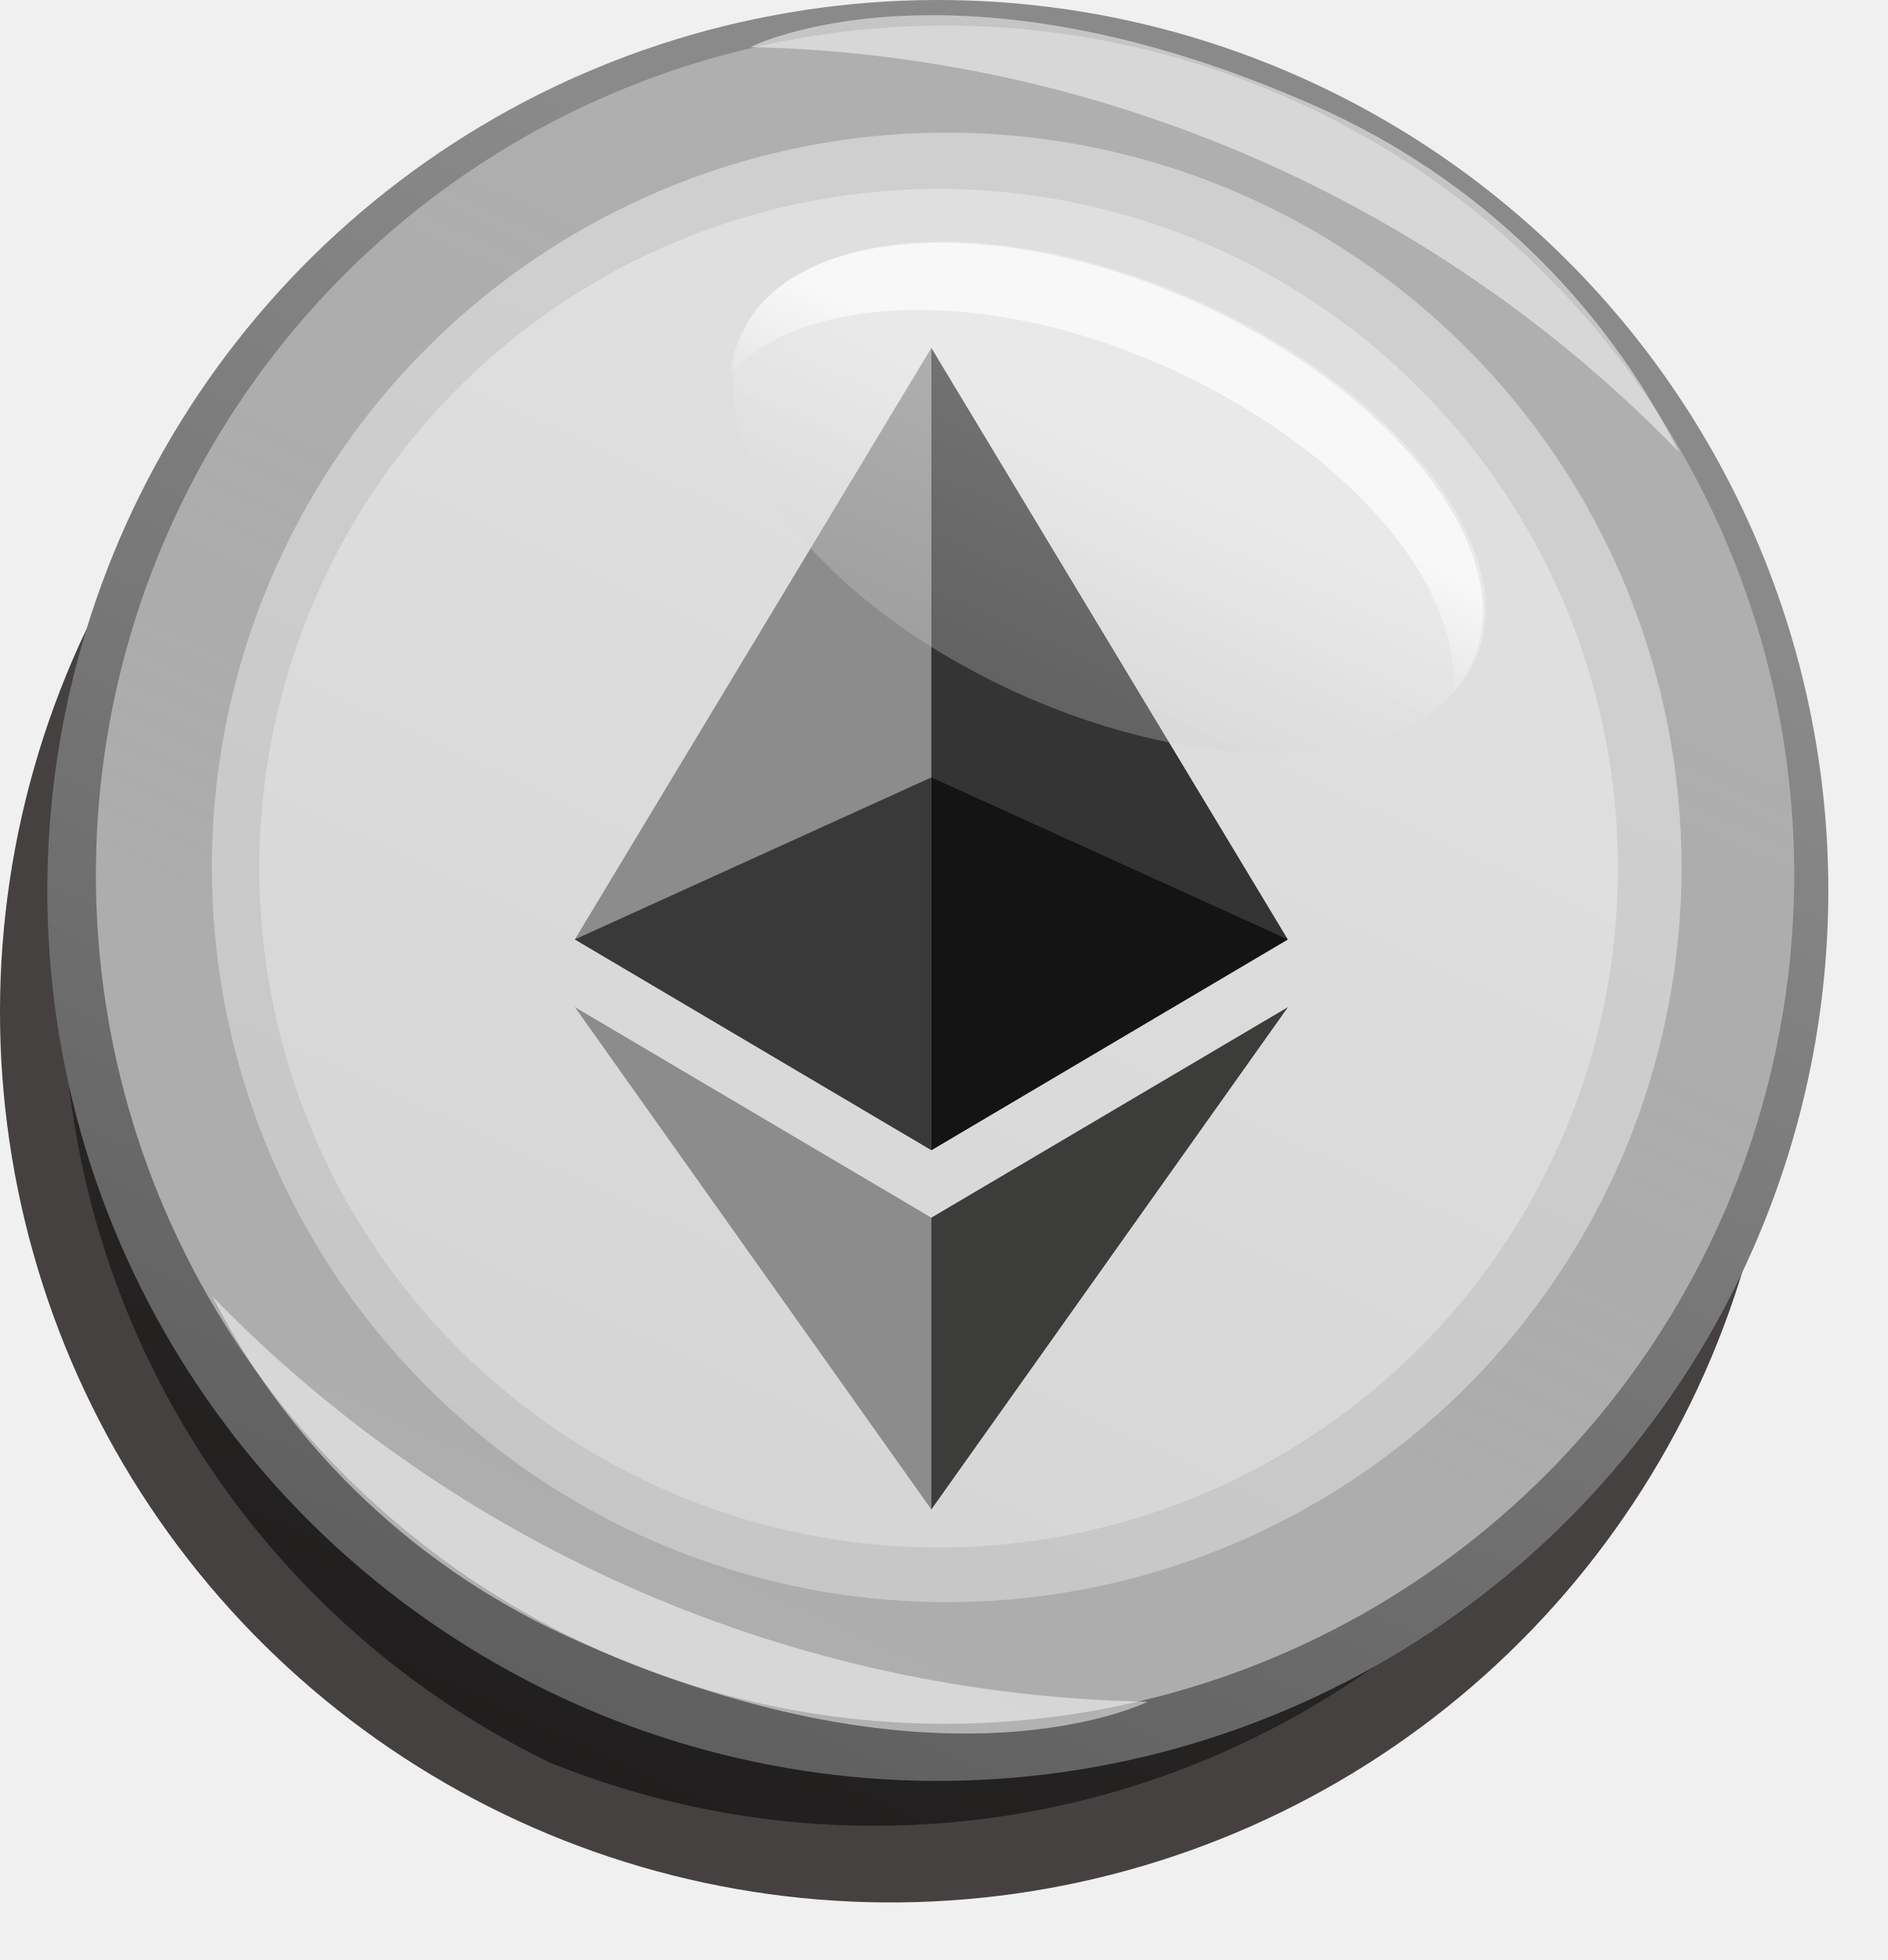
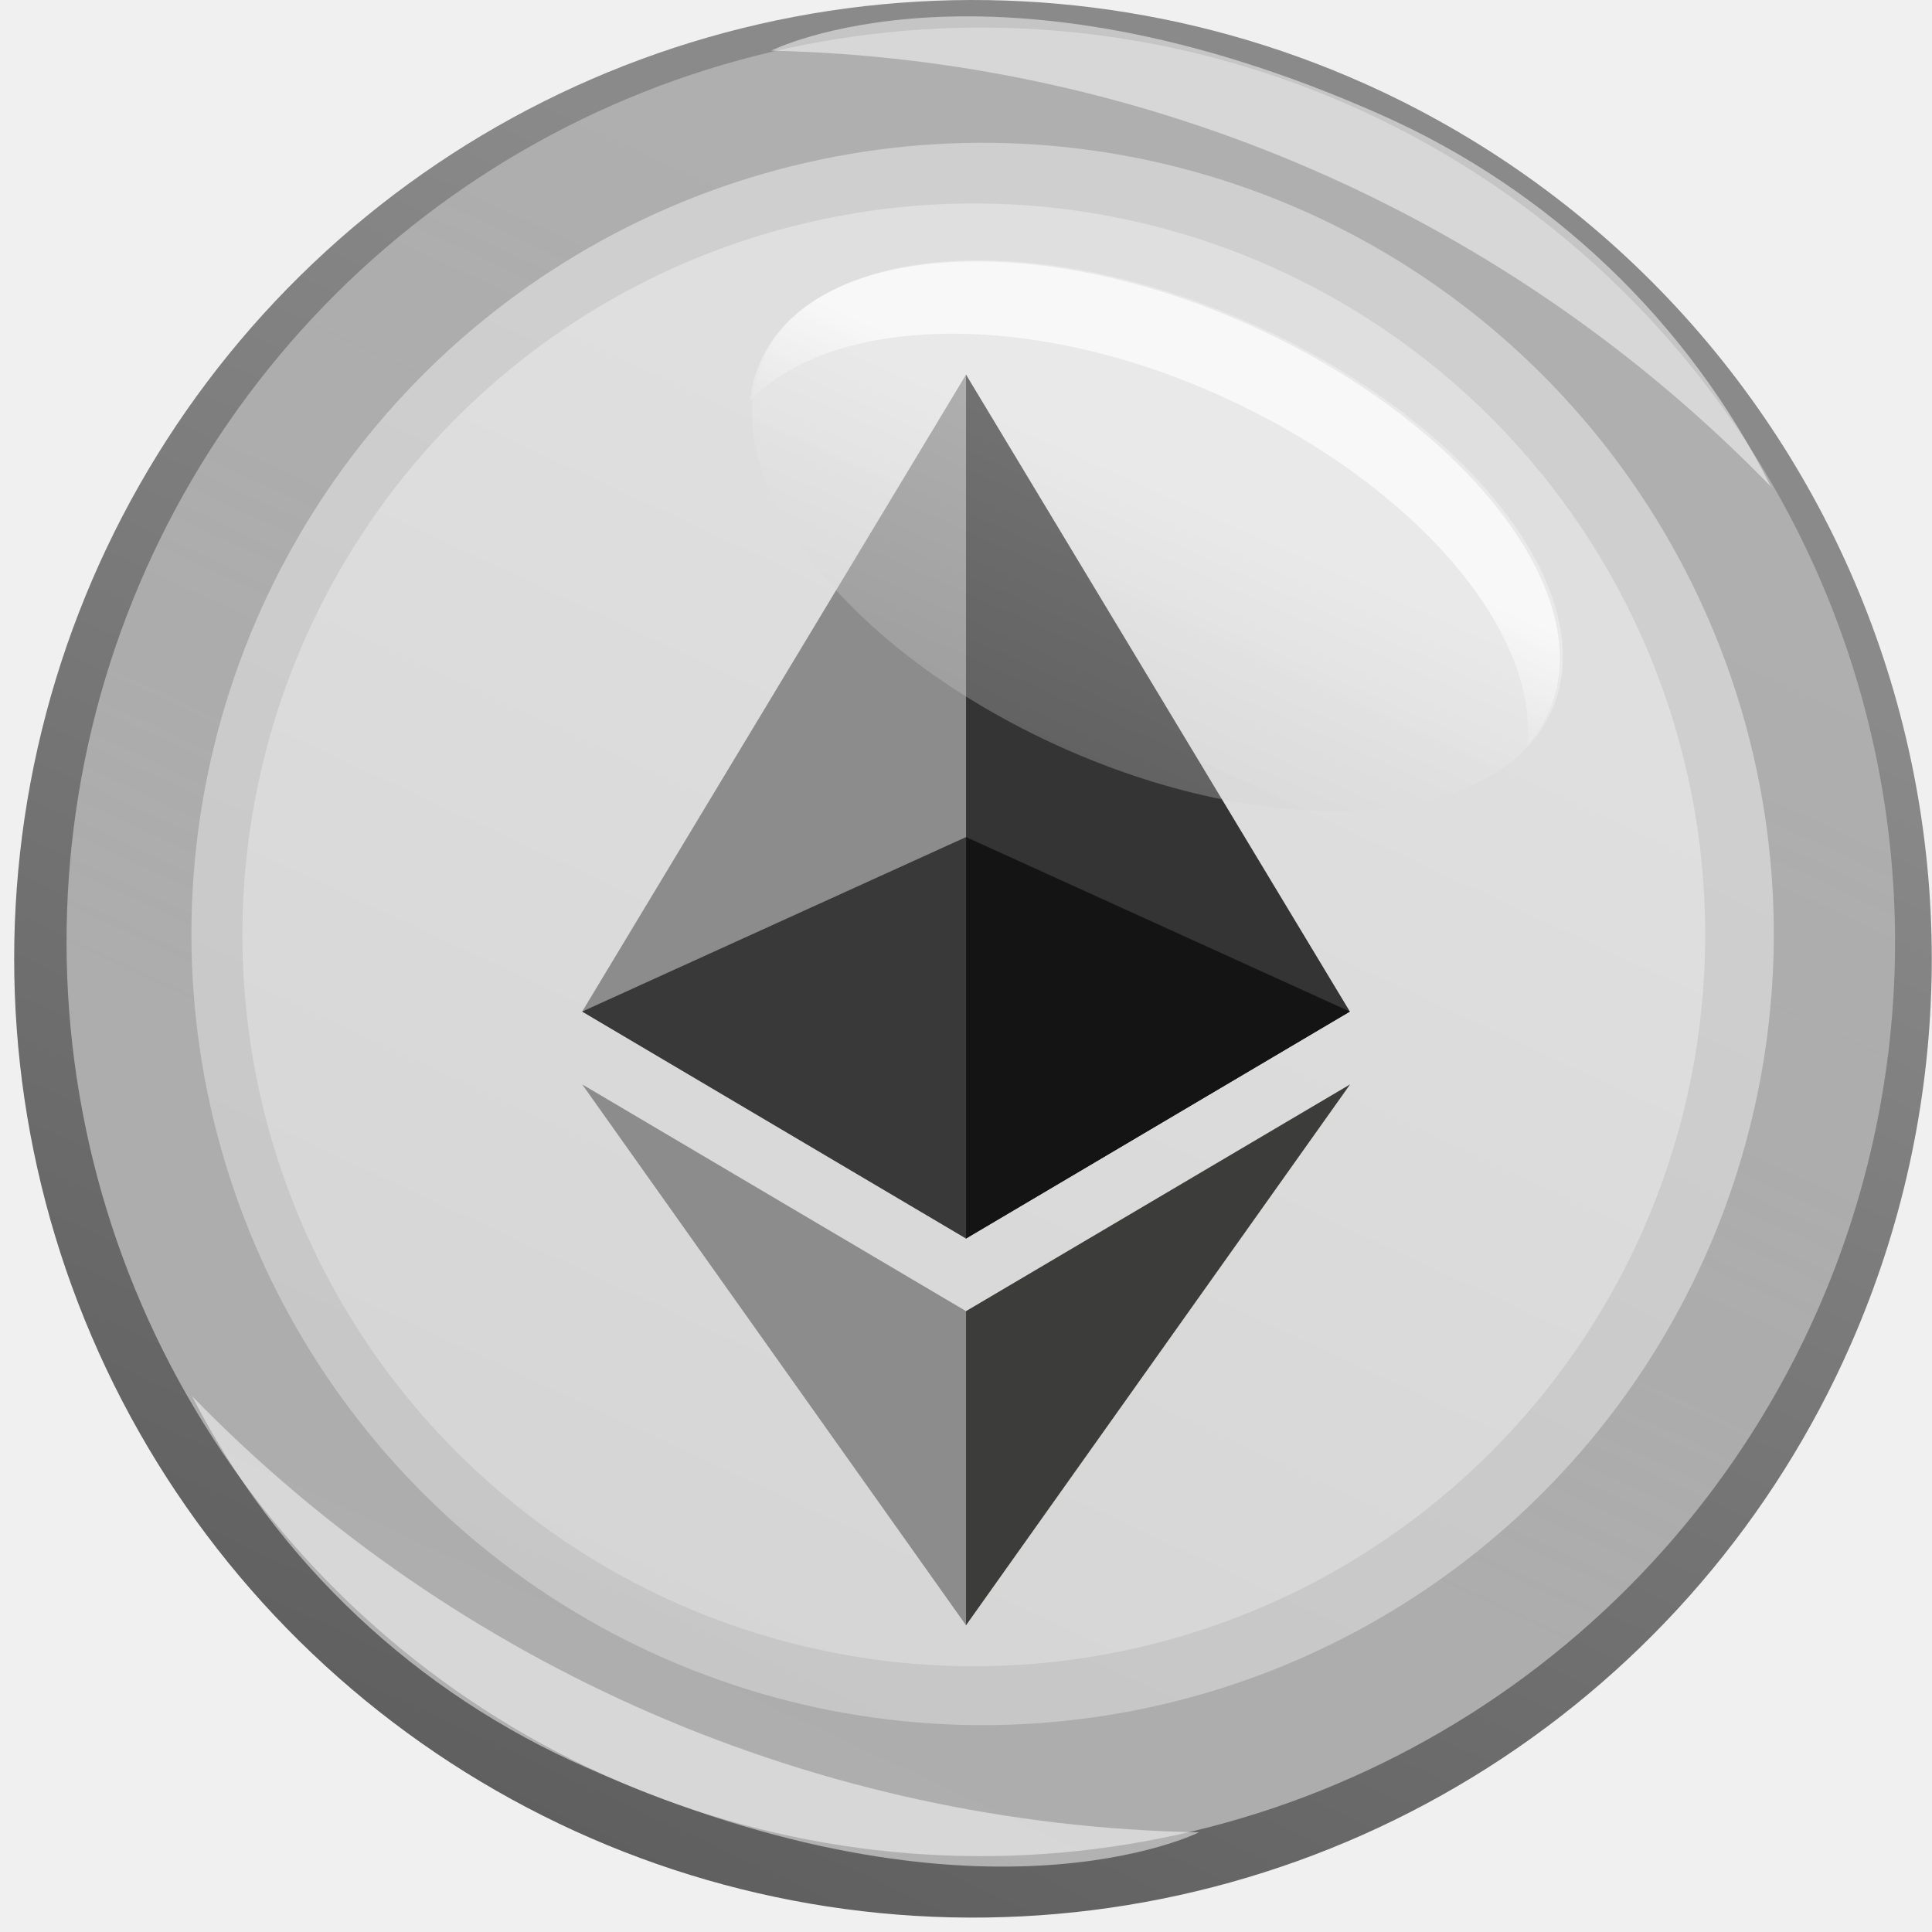
- <svg xmlns="http://www.w3.org/2000/svg" width="26" height="27" viewBox="0 0 26 27" fill="none">
-   <path d="M23.474 18.928C22.487 21.144 20.866 23.018 18.815 24.313C16.763 25.608 14.374 26.266 11.949 26.203C9.524 26.14 7.172 25.36 5.19 23.96C3.209 22.561 1.686 20.605 0.816 18.341C-0.054 16.076 -0.233 13.604 0.301 11.238C0.836 8.872 2.06 6.717 3.819 5.046C5.578 3.376 7.793 2.264 10.184 1.852C12.575 1.44 15.034 1.747 17.25 2.732C18.723 3.387 20.051 4.325 21.161 5.493C22.27 6.662 23.139 8.037 23.717 9.541C24.295 11.045 24.571 12.648 24.529 14.258C24.487 15.869 24.129 17.456 23.474 18.928Z" fill="#464141" />
-   <path style="mix-blend-mode:multiply" d="M23.474 19.063C22.487 21.279 20.866 23.154 18.815 24.448C16.763 25.744 14.374 26.401 11.949 26.338C9.524 26.276 7.172 25.495 5.19 24.096C3.209 22.696 1.686 20.74 0.816 18.476C-0.054 16.211 -0.233 13.74 0.301 11.373C0.836 9.007 2.06 6.852 3.819 5.182C5.578 3.511 7.793 2.399 10.184 1.987C12.575 1.576 15.034 1.882 17.25 2.867C18.723 3.522 20.051 4.46 21.161 5.628C22.27 6.797 23.139 8.172 23.717 9.676C24.295 11.18 24.571 12.783 24.529 14.394C24.487 16.004 24.129 17.591 23.474 19.063Z" fill="url(#paint0_linear_24_8025)" />
-   <path style="mix-blend-mode:multiply" d="M23.068 17.743C21.877 20.661 19.577 22.988 16.674 24.214C13.77 25.44 10.499 25.464 7.577 24.282C4.74 22.907 2.565 20.462 1.53 17.484C0.495 14.506 0.685 11.239 2.058 8.401C3.249 5.483 5.549 3.156 8.453 1.93C11.356 0.705 14.627 0.68 17.549 1.863C20.386 3.238 22.561 5.683 23.596 8.661C24.631 11.639 24.441 14.905 23.068 17.743Z" fill="url(#paint1_linear_24_8025)" />
-   <path d="M24.147 17.203C23.17 19.427 21.554 21.311 19.504 22.615C17.455 23.919 15.064 24.586 12.636 24.53C10.207 24.474 7.849 23.698 5.862 22.3C3.875 20.903 2.348 18.947 1.473 16.681C0.599 14.414 0.418 11.939 0.952 9.569C1.486 7.199 2.712 5.041 4.474 3.369C6.236 1.697 8.455 0.585 10.85 0.176C13.244 -0.234 15.706 0.076 17.924 1.068C20.882 2.39 23.197 4.829 24.363 7.852C25.529 10.876 25.451 14.237 24.147 17.203Z" fill="url(#paint2_linear_24_8025)" />
-   <path style="mix-blend-mode:screen" d="M23.714 16.784C22.778 18.898 21.237 20.687 19.285 21.925C17.333 23.164 15.058 23.797 12.747 23.743C10.436 23.69 8.193 22.953 6.3 21.625C4.408 20.298 2.951 18.439 2.114 16.284C1.277 14.129 1.098 11.775 1.598 9.518C2.099 7.261 3.257 5.203 4.926 3.604C6.595 2.004 8.701 0.936 10.977 0.532C13.253 0.129 15.598 0.409 17.715 1.338C19.125 1.956 20.399 2.847 21.464 3.958C22.529 5.07 23.364 6.38 23.921 7.815C24.478 9.25 24.747 10.781 24.711 12.32C24.675 13.859 24.337 15.376 23.714 16.784Z" fill="url(#paint3_linear_24_8025)" />
-   <path d="M22.289 16.064C21.475 17.893 20.137 19.44 18.443 20.508C16.75 21.577 14.778 22.119 12.777 22.067C10.775 22.015 8.834 21.37 7.199 20.215C5.564 19.059 4.308 17.445 3.591 15.576C2.873 13.707 2.726 11.667 3.168 9.714C3.61 7.761 4.622 5.983 6.074 4.605C7.527 3.227 9.355 2.311 11.329 1.972C13.302 1.634 15.331 1.888 17.16 2.703C19.612 3.795 21.529 5.816 22.491 8.321C23.453 10.827 23.38 13.612 22.289 16.064Z" fill="url(#paint4_linear_24_8025)" />
-   <path d="M21.479 15.764C20.727 17.454 19.49 18.884 17.925 19.872C16.361 20.86 14.539 21.362 12.689 21.314C10.839 21.267 9.045 20.672 7.533 19.605C6.022 18.538 4.86 17.047 4.196 15.32C3.531 13.593 3.394 11.708 3.801 9.903C4.208 8.098 5.14 6.454 6.481 5.179C7.822 3.904 9.511 3.055 11.335 2.74C13.158 2.424 15.034 2.657 16.725 3.407C17.849 3.906 18.863 4.621 19.71 5.512C20.558 6.403 21.221 7.453 21.663 8.6C22.104 9.748 22.315 10.971 22.284 12.2C22.252 13.43 21.978 14.64 21.479 15.764Z" fill="url(#paint5_linear_24_8025)" />
-   <path opacity="0.5" d="M2.929 17.863C4.014 19.984 5.8 21.663 7.982 22.617C13.006 24.851 15.81 23.442 15.81 23.442C10.949 23.353 6.319 21.348 2.929 17.863Z" fill="white" />
-   <path opacity="0.5" d="M23.127 6.226C22.067 4.114 20.308 2.434 18.149 1.473C13.125 -0.762 10.336 0.648 10.336 0.648C15.167 0.756 19.762 2.76 23.127 6.226Z" fill="white" />
-   <path d="M12.829 4.793L12.721 5.158V15.737L12.829 15.844L17.739 12.941L12.829 4.793Z" fill="#343434" />
-   <path d="M12.829 4.793L7.918 12.941L12.829 15.844V10.709V4.793Z" fill="#8C8C8C" />
-   <path d="M12.829 16.774L12.768 16.848V20.616L12.829 20.793L17.742 13.873L12.829 16.774Z" fill="#3C3C3B" />
-   <path d="M12.829 20.793V16.774L7.918 13.873L12.829 20.793Z" fill="#8C8C8C" />
-   <path d="M12.829 15.844L17.739 12.941L12.829 10.709V15.844Z" fill="#141414" />
-   <path d="M7.918 12.941L12.829 15.844V10.709L7.918 12.941Z" fill="#393939" />
-   <path opacity="0.3" d="M20.323 9.091C19.649 10.59 16.86 10.815 14.07 9.571C11.281 8.326 9.572 6.107 10.231 4.607C10.891 3.107 13.695 2.897 16.485 4.142C19.274 5.387 20.983 7.591 20.323 9.091Z" fill="url(#paint6_linear_24_8025)" />
-   <path opacity="0.7" d="M16.035 5.042C18.524 6.151 20.159 8.041 20.009 9.541C20.121 9.417 20.213 9.275 20.279 9.121C20.953 7.621 19.229 5.402 16.455 4.157C13.68 2.912 10.861 3.122 10.201 4.622C10.127 4.783 10.081 4.955 10.066 5.132C11.056 4.067 13.545 3.932 16.035 5.042Z" fill="url(#paint7_linear_24_8025)" />
+ <svg xmlns="http://www.w3.org/2000/svg" width="48" height="48" viewBox="0 0 48 48" fill="none">
+   <path d="M45.98 33.408C44.082 37.727 40.943 41.385 36.963 43.918C32.983 46.451 28.341 47.745 23.625 47.636C18.908 47.527 14.33 46.021 10.471 43.307C6.612 40.593 3.646 36.795 1.948 32.393C0.25 27.992 -0.102 23.185 0.935 18.583C1.973 13.981 4.353 9.79 7.775 6.543C11.197 3.295 15.506 1.137 20.156 0.341C24.806 -0.454 29.588 0.149 33.895 2.074C39.639 4.642 44.135 9.378 46.399 15.249C48.663 21.12 48.513 27.648 45.98 33.408Z" fill="url(#paint0_linear_328_77426)" />
+   <path style="mix-blend-mode:screen" d="M45.139 32.593C43.322 36.698 40.33 40.173 36.539 42.579C32.749 44.984 28.331 46.213 23.843 46.109C19.355 46.005 14.998 44.574 11.323 41.996C7.648 39.417 4.819 35.808 3.194 31.623C1.569 27.439 1.22 22.866 2.192 18.483C3.164 14.1 5.412 10.104 8.654 6.998C11.896 3.893 15.985 1.817 20.405 1.034C24.826 0.251 29.379 0.795 33.49 2.598C36.228 3.799 38.702 5.528 40.77 7.687C42.838 9.845 44.459 12.391 45.542 15.178C46.624 17.964 47.145 20.937 47.076 23.925C47.007 26.914 46.349 29.86 45.139 32.593Z" fill="url(#paint1_linear_328_77426)" />
+   <path d="M42.372 31.196C40.791 34.748 38.192 37.752 34.904 39.827C31.616 41.902 27.787 42.956 23.9 42.854C20.013 42.753 16.244 41.501 13.068 39.257C9.893 37.013 7.454 33.878 6.061 30.248C4.668 26.618 4.382 22.657 5.241 18.864C6.099 15.072 8.063 11.62 10.883 8.944C13.704 6.268 17.255 4.488 21.087 3.83C24.919 3.173 28.86 3.666 32.412 5.249C37.173 7.37 40.896 11.294 42.764 16.16C44.632 21.026 44.49 26.434 42.372 31.196Z" fill="url(#paint2_linear_328_77426)" />
+   <path d="M40.797 30.613C39.336 33.896 36.935 36.672 33.897 38.591C30.859 40.51 27.32 41.484 23.728 41.392C20.136 41.3 16.651 40.145 13.716 38.073C10.78 36.001 8.524 33.105 7.234 29.751C5.944 26.397 5.677 22.736 6.467 19.231C7.257 15.726 9.069 12.533 11.673 10.057C14.277 7.581 17.557 5.933 21.098 5.321C24.638 4.708 28.281 5.159 31.565 6.617C33.748 7.585 35.718 8.975 37.363 10.705C39.009 12.435 40.297 14.473 41.154 16.702C42.011 18.93 42.421 21.306 42.36 23.693C42.299 26.08 41.767 28.431 40.797 30.613Z" fill="url(#paint3_linear_328_77426)" />
+   <path opacity="0.5" d="M4.774 34.69C6.882 38.808 10.349 42.07 14.588 43.922C24.344 48.261 29.79 45.523 29.79 45.523C20.349 45.35 11.359 41.457 4.774 34.69Z" fill="white" />
+   <path opacity="0.5" d="M43.999 12.092C41.94 7.99 38.524 4.728 34.331 2.86C24.576 -1.479 19.159 1.259 19.159 1.259C28.54 1.468 37.463 5.359 43.999 12.092Z" fill="white" />
+   <path d="M24.001 9.308L23.792 10.016V30.561L24.001 30.77L33.537 25.132L24.001 9.308Z" fill="#343434" />
+   <path d="M24.001 9.308L14.464 25.132L24.001 30.77V20.797V9.308Z" fill="#8C8C8C" />
+   <path d="M24 32.575L23.883 32.718V40.037L24 40.38L33.543 26.941L24 32.575Z" fill="#3C3C3B" />
+   <path d="M24.001 40.38V32.575L14.464 26.941L24.001 40.38Z" fill="#8C8C8C" />
+   <path d="M24.001 30.77L33.537 25.132L24.001 20.797V30.77Z" fill="#141414" />
+   <path d="M14.464 25.132L24.001 30.77V20.797L14.464 25.132Z" fill="#393939" />
+   <path opacity="0.3" d="M38.555 17.654C37.245 20.566 31.828 21.003 26.412 18.586C20.995 16.169 17.675 11.859 18.957 8.947C20.238 6.035 25.684 5.627 31.1 8.044C36.517 10.461 39.837 14.742 38.555 17.654Z" fill="url(#paint4_linear_328_77426)" />
+   <path opacity="0.7" d="M30.227 9.791C35.061 11.946 38.235 15.616 37.944 18.528C38.163 18.287 38.34 18.011 38.468 17.712C39.779 14.8 36.43 10.49 31.042 8.073C25.655 5.656 20.18 6.064 18.899 8.976C18.753 9.288 18.665 9.623 18.637 9.966C20.558 7.898 25.393 7.636 30.227 9.791Z" fill="url(#paint5_linear_328_77426)" />
  <defs>
-     <linearGradient id="paint0_linear_24_8025" x1="5.711" y1="24.698" x2="14.231" y2="6.407" gradientUnits="userSpaceOnUse">
-       <stop stop-color="white" />
-       <stop offset="1" stop-color="white" />
-     </linearGradient>
-     <linearGradient id="paint1_linear_24_8025" x1="6.013" y1="23.735" x2="14.527" y2="5.458" gradientUnits="userSpaceOnUse">
-       <stop stop-color="#757575" />
-       <stop offset="1" stop-color="#C8C8C8" />
-     </linearGradient>
-     <linearGradient id="paint2_linear_24_8025" x1="6.394" y1="22.888" x2="14.914" y2="4.598" gradientUnits="userSpaceOnUse">
+     <linearGradient id="paint0_linear_328_77426" x1="11.505" y1="44.449" x2="28.05" y2="8.929" gradientUnits="userSpaceOnUse">
      <stop stop-color="#5F5F5F" />
      <stop offset="1" stop-color="#8A8A8A" />
    </linearGradient>
-     <linearGradient id="paint3_linear_24_8025" x1="6.69" y1="22.233" x2="14.809" y2="4.796" gradientUnits="userSpaceOnUse">
+     <linearGradient id="paint1_linear_328_77426" x1="12.081" y1="43.177" x2="27.847" y2="9.315" gradientUnits="userSpaceOnUse">
      <stop stop-color="#7D7D7D" />
      <stop offset="0.99" stop-color="#505050" />
    </linearGradient>
-     <linearGradient id="paint4_linear_24_8025" x1="7.31" y1="20.822" x2="14.332" y2="5.747" gradientUnits="userSpaceOnUse">
+     <linearGradient id="paint2_linear_328_77426" x1="13.283" y1="40.435" x2="26.919" y2="11.161" gradientUnits="userSpaceOnUse">
      <stop stop-color="#C6C6C6" />
      <stop offset="0.95" stop-color="#CFCFCF" />
    </linearGradient>
-     <linearGradient id="paint5_linear_24_8025" x1="7.482" y1="20.292" x2="13.986" y2="6.33" gradientUnits="userSpaceOnUse">
+     <linearGradient id="paint3_linear_328_77426" x1="13.617" y1="39.407" x2="26.247" y2="12.293" gradientUnits="userSpaceOnUse">
      <stop stop-color="#D5D5D5" />
      <stop offset="1" stop-color="#DFDFDF" />
    </linearGradient>
-     <linearGradient id="paint6_linear_24_8025" x1="12.145" y1="10.344" x2="14.254" y2="5.663" gradientUnits="userSpaceOnUse">
+     <linearGradient id="paint4_linear_328_77426" x1="22.673" y1="20.087" x2="26.768" y2="10.998" gradientUnits="userSpaceOnUse">
      <stop stop-color="#B9B9B9" />
      <stop offset="0.99" stop-color="white" />
    </linearGradient>
-     <linearGradient id="paint7_linear_24_8025" x1="13.112" y1="8.087" x2="14.348" y2="5.344" gradientUnits="userSpaceOnUse">
+     <linearGradient id="paint5_linear_328_77426" x1="24.552" y1="15.705" x2="26.951" y2="10.379" gradientUnits="userSpaceOnUse">
      <stop stop-color="#D0D0D0" />
      <stop offset="0.99" stop-color="white" />
    </linearGradient>
  </defs>
</svg>
